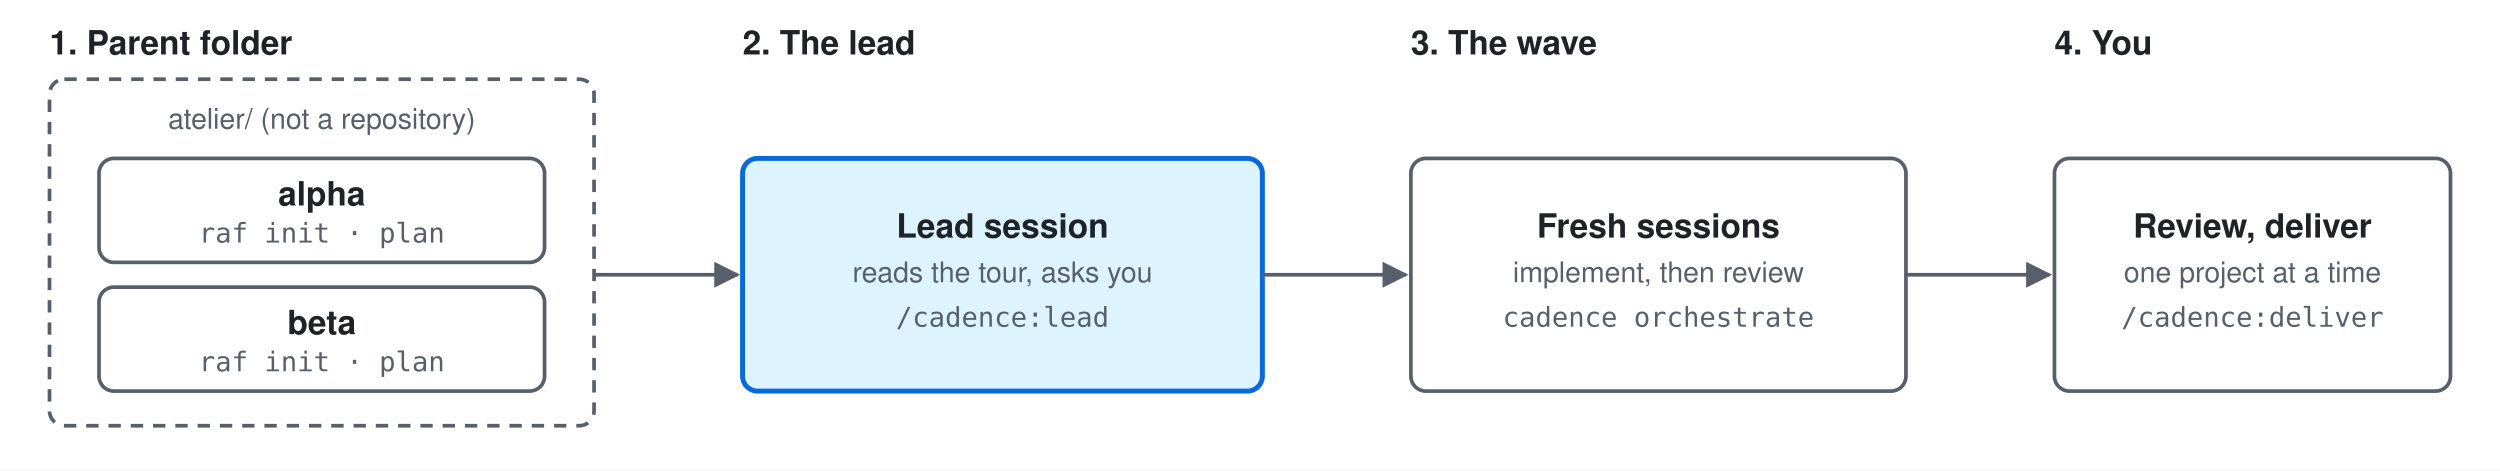
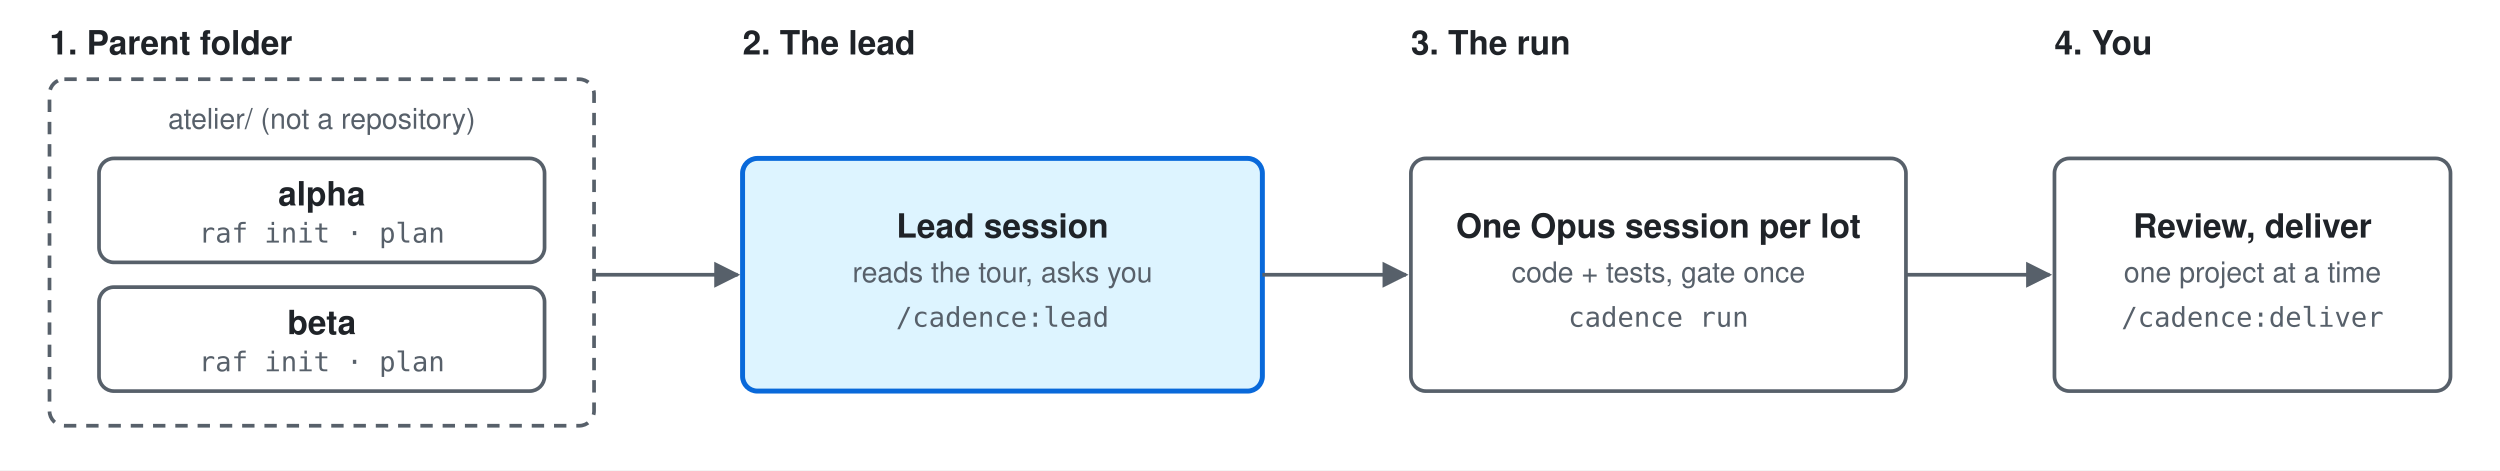
<svg xmlns="http://www.w3.org/2000/svg" viewBox="0 0 1010 190" width="1010" height="190" role="img" font-family="-apple-system,BlinkMacSystemFont,'Segoe UI',Helvetica,Arial,sans-serif" font-size="13" fill="#1f2328">
  <defs>
    <marker id="arq" viewBox="0 0 10 10" refX="9" refY="5" markerWidth="7" markerHeight="7" orient="auto-start-reverse">
      <path d="M0,0 L10,5 L0,10 z" fill="#57606a" />
    </marker>
  </defs>
  <rect width="1010" height="190" fill="#ffffff" />
  <text x="20" y="22" font-weight="600" font-size="13.5" fill="#1f2328">1. Parent folder</text>
  <rect x="20" y="32" width="220" height="140" rx="6" fill="#ffffff" stroke="#57606a" stroke-width="1.5" stroke-dasharray="5 4" />
  <text x="130" y="52" text-anchor="middle" font-size="11.5" fill="#57606a">atelier/ (not a repository)</text>
  <rect x="40" y="64" width="180" height="42" rx="6" fill="#ffffff" stroke="#57606a" stroke-width="1.5" />
  <text x="130" y="83" text-anchor="middle" font-weight="600" font-size="13.5" fill="#1f2328">alpha</text>
  <text x="130" y="98" text-anchor="middle" font-size="11" font-family="ui-monospace,SFMono-Regular,Menlo,monospace" fill="#57606a">raf init · plan</text>
  <rect x="40" y="116" width="180" height="42" rx="6" fill="#ffffff" stroke="#57606a" stroke-width="1.5" />
  <text x="130" y="135" text-anchor="middle" font-weight="600" font-size="13.5" fill="#1f2328">beta</text>
  <text x="130" y="150" text-anchor="middle" font-size="11" font-family="ui-monospace,SFMono-Regular,Menlo,monospace" fill="#57606a">raf init · plan</text>
  <text x="300" y="22" font-weight="600" font-size="13.5" fill="#1f2328">2. The lead</text>
  <rect x="300" y="64" width="210" height="94" rx="6" fill="#ddf4ff" stroke="#0969da" stroke-width="2" />
  <text x="405.0" y="96" text-anchor="middle" font-weight="600" font-size="13.5" fill="#1f2328">Lead session</text>
  <text x="405.0" y="114" text-anchor="middle" font-size="11.5" fill="#57606a">reads the tour, asks you</text>
  <text x="405.0" y="132" text-anchor="middle" font-size="11" font-family="ui-monospace,SFMono-Regular,Menlo,monospace" fill="#57606a">/cadence:lead</text>
-   <text x="570" y="22" font-weight="600" font-size="13.5" fill="#1f2328">3. The wave</text>
+   <text x="570" y="22" font-weight="600" font-size="13.5" fill="#1f2328">3. The run</text>
  <rect x="570" y="64" width="200" height="94" rx="6" fill="#ffffff" stroke="#57606a" stroke-width="1.5" />
-   <text x="670.0" y="96" text-anchor="middle" font-weight="600" font-size="13.5" fill="#1f2328">Fresh sessions</text>
-   <text x="670.0" y="114" text-anchor="middle" font-size="11.5" fill="#57606a">implement, then review</text>
-   <text x="670.0" y="132" text-anchor="middle" font-size="11" font-family="ui-monospace,SFMono-Regular,Menlo,monospace" fill="#57606a">cadence orchestrate</text>
+   <text x="670.0" y="96" text-anchor="middle" font-weight="600" font-size="13.5" fill="#1f2328">One Opus session per lot</text>
+   <text x="670.0" y="114" text-anchor="middle" font-size="11.5" fill="#57606a">code + tests, gate once</text>
+   <text x="670.0" y="132" text-anchor="middle" font-size="11" font-family="ui-monospace,SFMono-Regular,Menlo,monospace" fill="#57606a">cadence run</text>
  <text x="830" y="22" font-weight="600" font-size="13.5" fill="#1f2328">4. You</text>
  <rect x="830" y="64" width="160" height="94" rx="6" fill="#ffffff" stroke="#57606a" stroke-width="1.5" />
  <text x="910.0" y="96" text-anchor="middle" font-weight="600" font-size="13.5" fill="#1f2328">Review, deliver</text>
  <text x="910.0" y="114" text-anchor="middle" font-size="11.5" fill="#57606a">one project at a time</text>
  <text x="910.0" y="132" text-anchor="middle" font-size="11" font-family="ui-monospace,SFMono-Regular,Menlo,monospace" fill="#57606a">/cadence:deliver</text>
  <polyline points="240,111 298,111" fill="none" stroke="#57606a" stroke-width="1.5" marker-end="url(#arq)" />
  <polyline points="510,111 568,111" fill="none" stroke="#57606a" stroke-width="1.5" marker-end="url(#arq)" />
  <polyline points="770,111 828,111" fill="none" stroke="#57606a" stroke-width="1.5" marker-end="url(#arq)" />
</svg>
